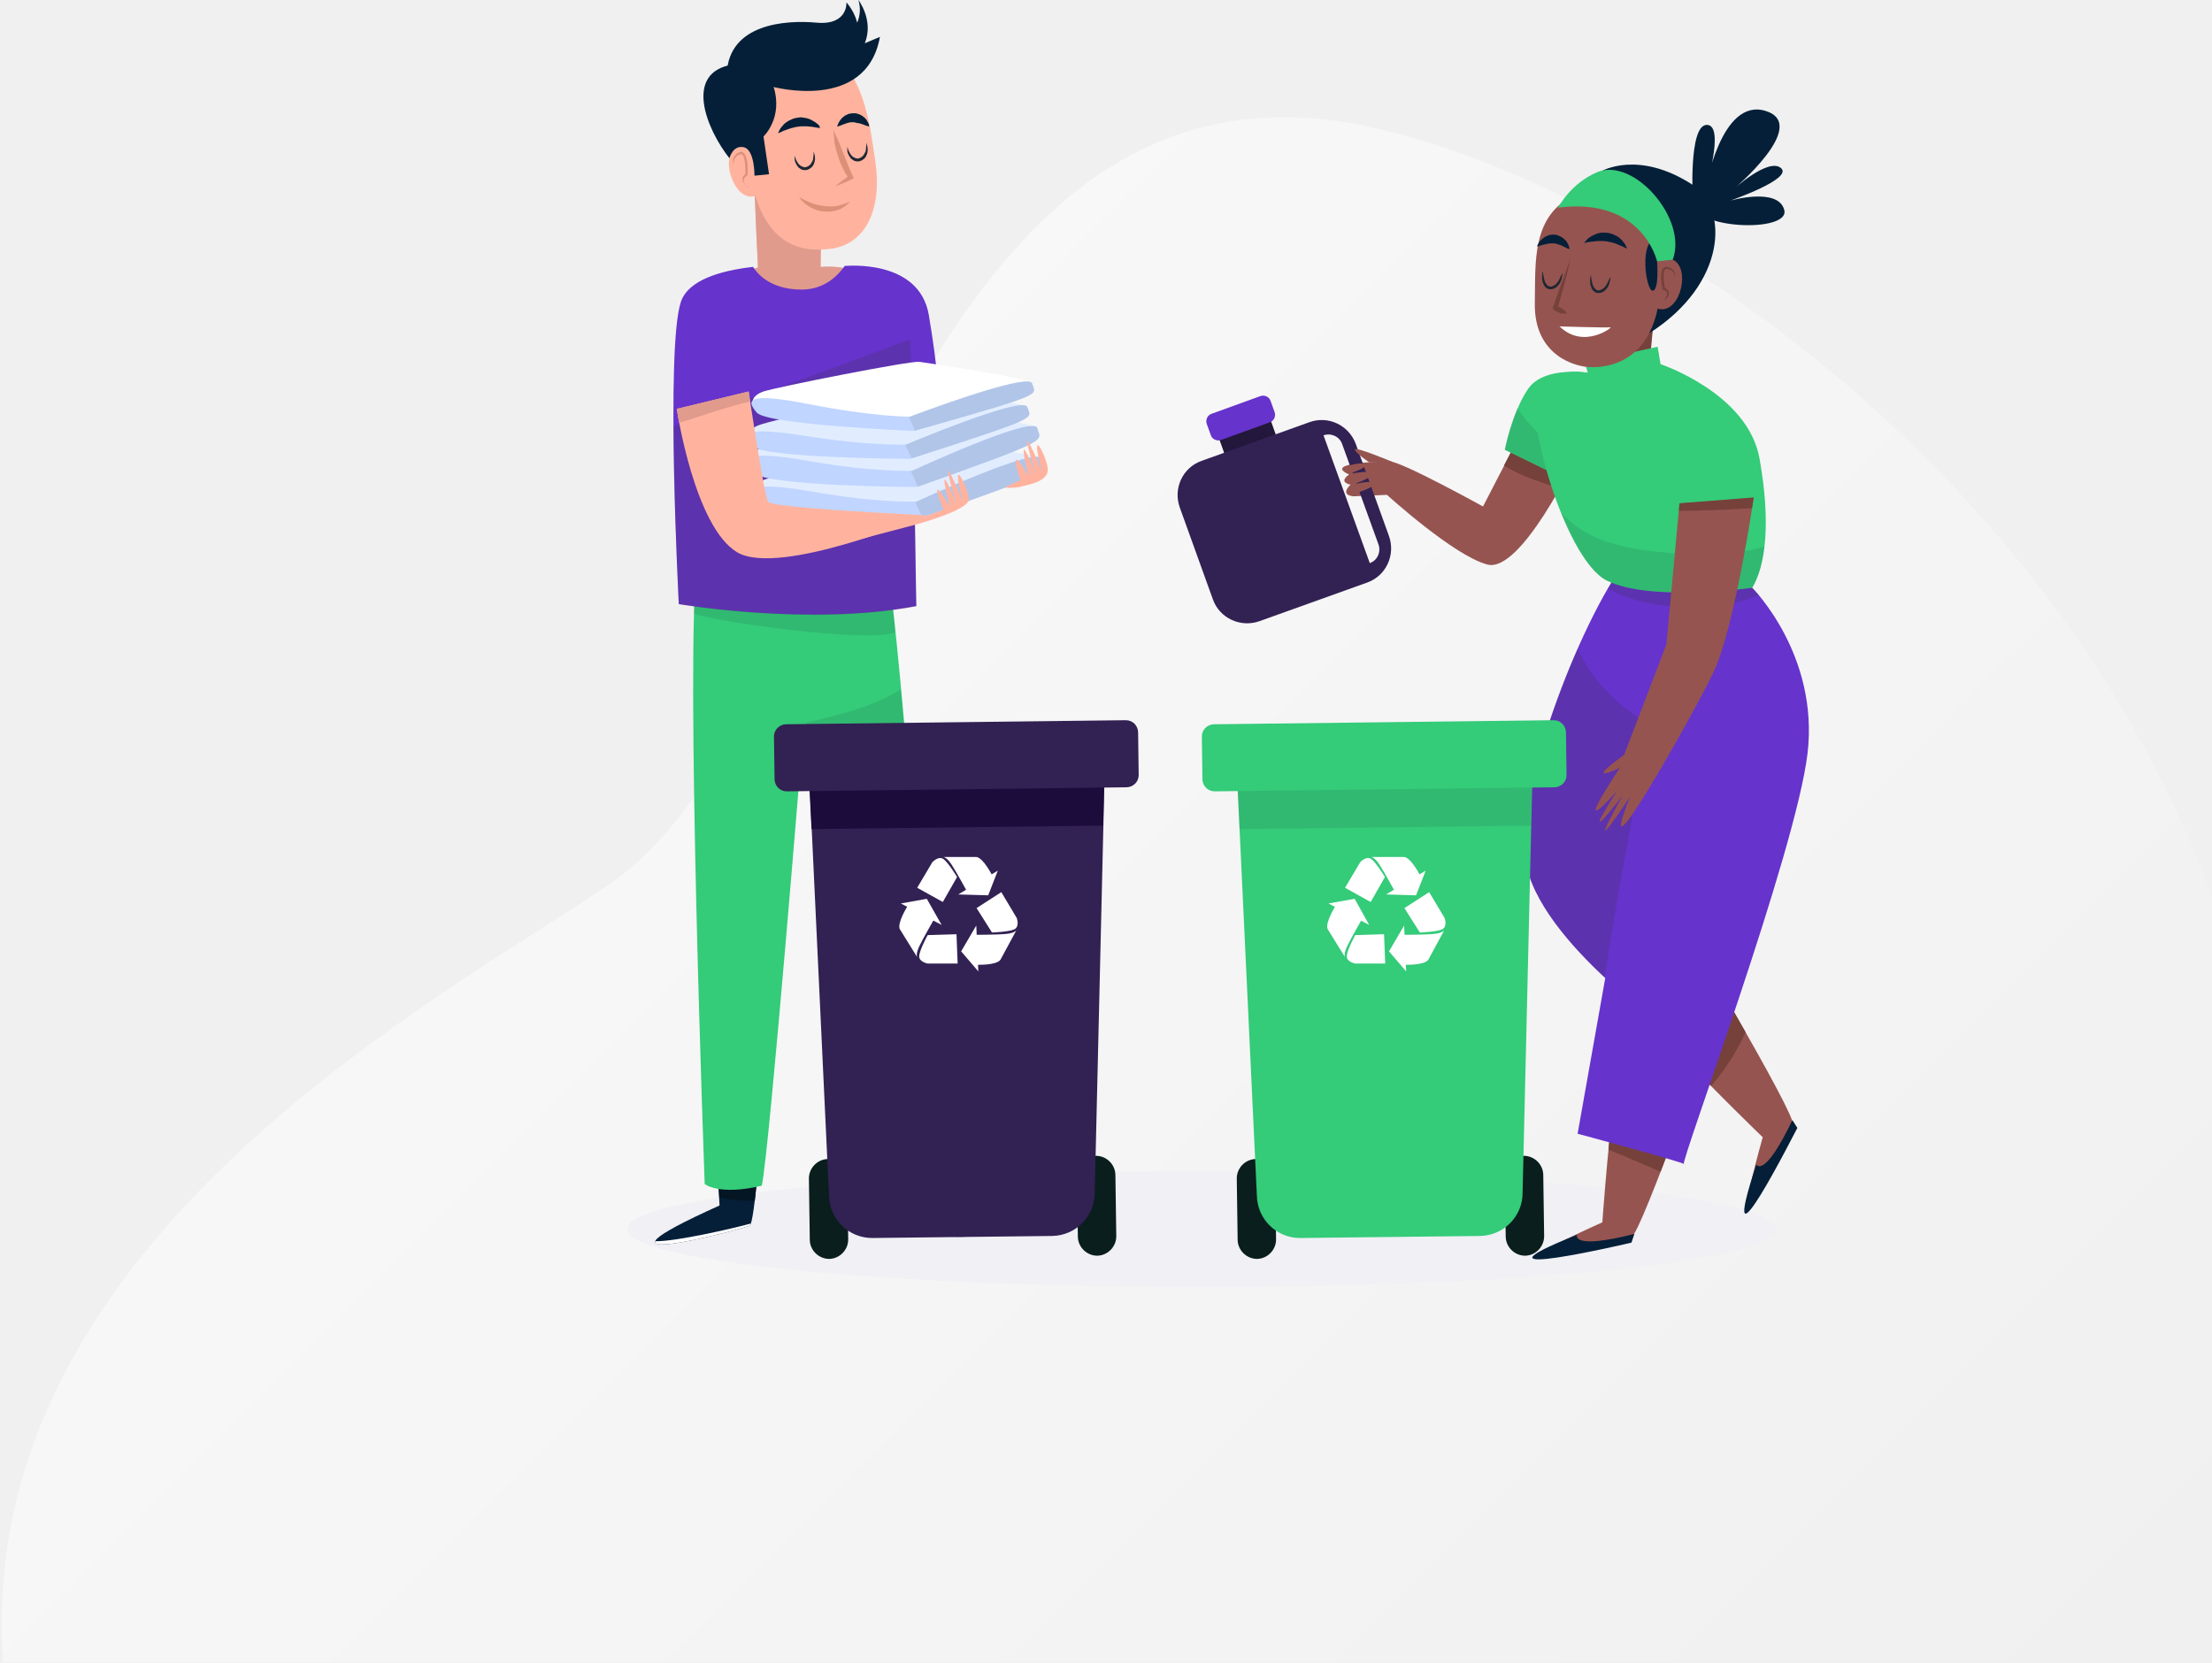
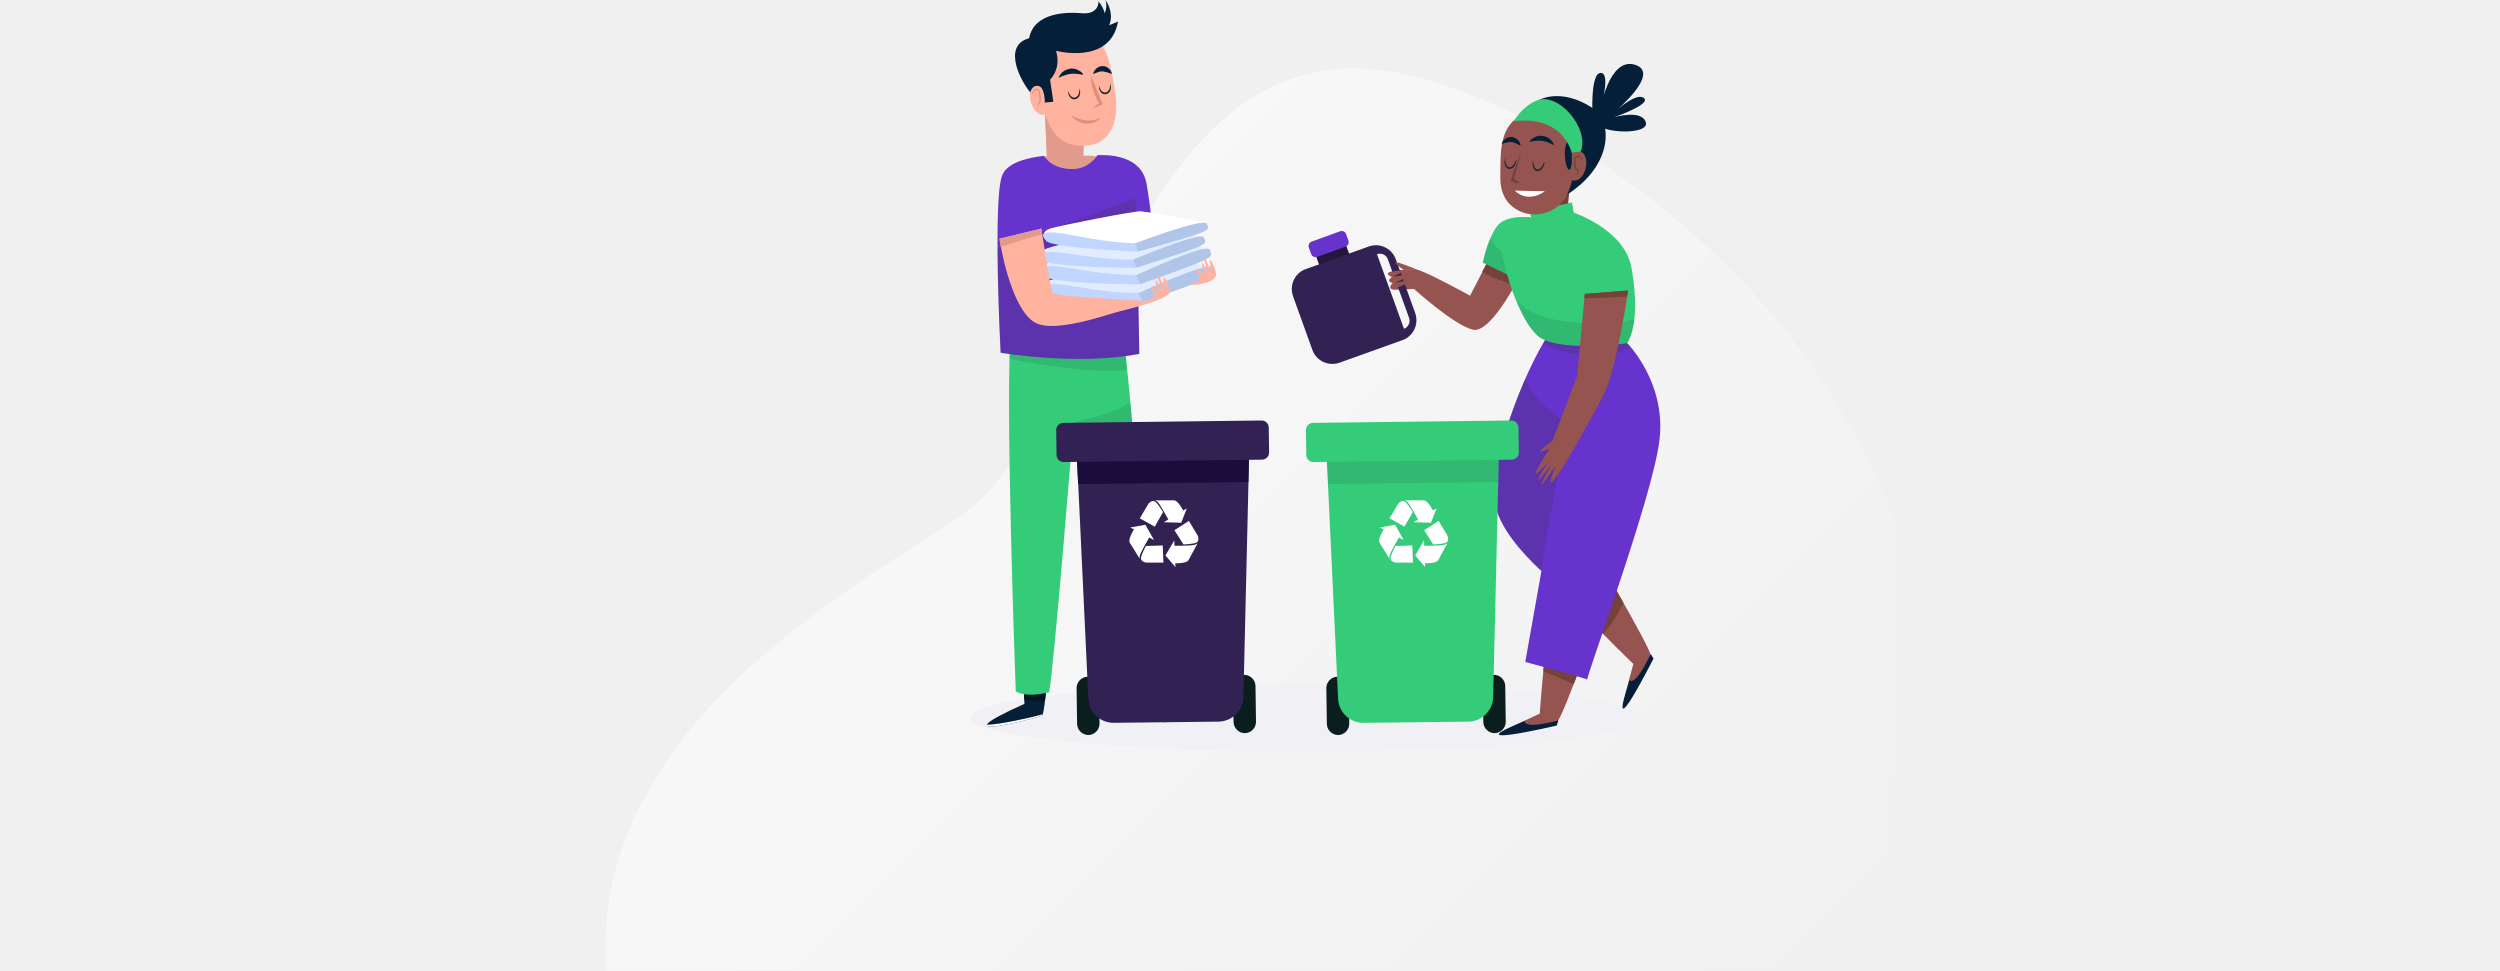
- <svg xmlns="http://www.w3.org/2000/svg" width="878" height="660" viewBox="0 0 878 660" fill="none">
+ <svg xmlns="http://www.w3.org/2000/svg" width="1700" height="660" viewBox="0 0 878 660" fill="none">
  <path opacity="0.5" fill-rule="evenodd" clip-rule="evenodd" d="M868.075 660H1.269C-9.706 512.198 136.012 419.063 215.18 368.462C225.465 361.889 234.626 356.033 242.175 350.869C275.263 328.232 299.799 278.801 325.894 226.228C373.97 129.372 427.337 21.855 549.226 51.591C656.389 77.802 817.447 189.332 878 356.181V633.297C874.996 642.129 871.691 651.031 868.075 660Z" fill="url(#paint0_linear)" />
  <path d="M477 465C351.079 465 249 475.297 249 488C249 500.703 351.079 511 477 511C602.921 511 705 500.703 705 488C705 475.297 602.921 465 477 465Z" fill="#F0F0F5" />
  <path d="M683.38 398.817C683.38 398.817 651.032 491.056 647.566 491.056C644.1 491.056 574.782 512.963 636.013 485.291C636.013 485.291 642.945 384.981 653.343 380.369C663.74 375.758 683.38 398.817 683.38 398.817Z" fill="#965450" />
  <path d="M659.119 465.229C669.632 437.903 683.381 398.817 683.381 398.817C683.381 398.817 663.74 375.758 653.343 380.369C646.642 383.367 641.328 426.489 638.439 456.466C645.371 459.234 652.187 462.231 659.119 465.229Z" fill="#76413B" />
  <path d="M625.962 490.249C625.962 490.249 623.305 496.36 648.721 489.903L647.566 493.362C647.566 493.362 575.938 510.196 625.962 490.249Z" fill="#051F38" />
  <path d="M663.74 359.731C663.74 359.731 713.764 443.784 711.569 446.436C709.374 449.087 681.647 516.191 699.669 451.509C699.669 451.509 627.117 381.753 630.236 370.8C633.471 359.962 663.74 359.731 663.74 359.731Z" fill="#965450" />
  <path d="M697.128 462.347C697.128 462.347 700.132 468.342 711.454 444.706L713.418 447.819C713.302 447.819 680.261 513.539 697.128 462.347Z" fill="#051F38" />
  <path d="M692.854 409.771C679.452 386.134 663.74 359.731 663.74 359.731C663.74 359.731 633.471 359.962 630.236 370.8C628.157 377.833 657.964 409.655 679.106 431.101C679.221 431.216 687.424 422.108 692.854 409.771Z" fill="#76413B" />
  <path d="M695.51 233.364C695.51 233.364 664.894 199.351 646.987 220.681C629.08 242.011 601.353 312.343 605.396 341.168C607.823 358.117 624.112 376.219 637.167 388.325L626.192 450.125C626.192 450.125 671.248 462.231 668.36 462.231C666.627 462.231 712.839 338.286 717.46 299.084C722.082 259.883 695.51 233.364 695.51 233.364Z" fill="#6633CC" />
  <path opacity="0.2" d="M672.059 240.974C680.608 240.858 689.966 239.705 698.168 236.362C696.551 234.402 695.511 233.364 695.511 233.364C695.511 233.364 664.896 199.351 646.989 220.681C644.216 224.025 641.212 228.406 638.208 233.71C648.26 239.244 660.968 241.204 672.059 240.974Z" fill="#352C38" />
  <path opacity="0.2" d="M626.193 257.461C613.485 286.401 602.741 322.374 605.398 341.053C607.708 357.886 623.883 375.873 636.937 387.979C641.559 356.618 649.992 313.035 655.076 287.9C642.483 280.752 632.085 270.49 626.193 257.461Z" fill="#352C38" />
  <path d="M607.131 165.337L588.646 201.08C588.646 201.08 556.298 183.209 551.676 183.209C547.055 183.209 525.105 183.785 535.502 188.397C535.502 188.397 530.881 191.279 536.08 192.432C536.08 192.432 531.459 196.468 537.235 197.044L550.521 196.468C550.521 196.468 577.093 220.681 590.379 224.139C603.665 227.598 625.038 182.632 625.038 182.632L607.131 165.337Z" fill="#965450" />
  <path d="M610.135 190.934C613.023 191.972 616.027 193.01 619.031 194.047C622.728 187.591 625.038 182.517 625.038 182.517L607.131 165.223L596.964 184.823C601.008 187.36 605.514 189.32 610.135 190.934Z" fill="#76413B" />
  <path d="M630.236 148.043C630.236 148.043 612.907 145.161 606.552 154.385C600.198 163.608 597.31 178.597 597.31 178.597L622.149 190.704L630.236 148.043Z" fill="#34CB79" />
  <path opacity="0.1" d="M620.648 180.673C614.294 175.715 607.015 169.489 602.279 161.994C598.813 170.065 597.195 178.482 597.195 178.482L622.034 190.588L623.536 182.748C622.612 182.172 621.572 181.48 620.648 180.673Z" fill="#161826" />
  <path d="M508.699 178.943C509.392 180.788 508.353 182.863 506.504 183.555L492.872 188.513C491.023 189.205 488.944 188.167 488.25 186.322L482.821 171.218C482.127 169.373 483.167 167.298 485.016 166.606L498.648 161.648C500.497 160.957 502.576 161.994 503.269 163.839L508.699 178.943Z" fill="#23173B" />
  <path d="M519.674 167.644L476.928 182.979C469.419 185.63 465.607 193.932 468.264 201.426L481.434 237.976C484.091 245.47 492.409 249.275 499.919 246.623L542.665 231.289C550.174 228.637 553.987 220.335 551.33 212.841L538.159 176.291C535.387 168.797 527.184 164.877 519.674 167.644ZM547.171 216.185C548.21 219.182 546.708 222.526 543.705 223.564L525.335 172.832C528.339 171.795 531.69 173.294 532.729 176.291L547.171 216.185Z" fill="#322153" />
  <path d="M505.926 163.608C506.504 165.223 505.695 167.067 504.078 167.644L484.669 174.677C483.051 175.254 481.203 174.447 480.625 172.832L479.008 168.336C478.43 166.722 479.239 164.877 480.856 164.3L500.265 157.267C501.883 156.691 503.731 157.498 504.309 159.112L505.926 163.608Z" fill="#6633CC" />
  <path d="M533.191 185.515C533.191 185.515 540.47 182.979 541.741 184.477C542.896 185.861 535.618 187.936 535.964 188.052C536.195 188.167 543.82 186.438 544.513 188.052C545.207 189.666 536.426 192.548 536.426 192.548C536.426 192.548 544.744 190.242 545.322 191.972C545.9 193.701 536.657 196.238 536.657 196.238L536.195 192.433L535.618 188.052L533.191 185.515Z" fill="#965450" />
  <path d="M543.474 183.555C543.474 183.555 537.813 179.75 537.813 178.482C537.697 177.098 552.832 183.44 552.832 183.44L543.474 183.555Z" fill="#965450" />
  <path d="M655.075 145.161C653.92 147.236 659.581 98.926 659.581 98.926L633.356 116.567C633.356 116.567 635.666 147.467 632.778 147.582C631.623 147.582 627.117 149.312 622.149 151.156C623.305 156.921 625.615 158.189 627.579 163.724C642.252 163.609 658.195 163.263 667.206 149.888C662.007 148.159 656.577 142.278 655.075 145.161Z" fill="#76413B" />
  <path d="M630.236 148.043L629.081 144.008L657.964 137.666L659.119 144.584C659.119 144.584 693.778 156.114 698.399 182.056C703.02 207.998 700.71 224.717 695.511 233.364C695.511 233.364 655.075 239.129 637.746 230.482C620.416 221.834 602.509 157.267 611.752 151.502C620.994 145.737 630.236 148.043 630.236 148.043Z" fill="#34CB79" />
  <path opacity="0.1" d="M668.015 219.874C654.151 219.067 637.168 217.453 625.615 208.921C623.42 207.307 621.456 205.577 619.608 203.617C624.807 216.415 631.276 227.253 637.746 230.482C655.076 239.129 695.511 233.364 695.511 233.364C697.822 229.559 699.555 224.14 700.363 216.992C689.966 220.105 679.106 220.566 668.015 219.874Z" fill="#161826" />
  <path d="M666.628 199.927L696.088 197.621C696.088 197.621 688.579 249.505 679.914 267.377C671.25 285.248 631.392 355.58 646.988 316.378C646.988 316.378 626.771 346.933 644.1 315.802C644.1 315.802 625.038 340.591 641.789 314.073C641.789 314.073 622.149 336.556 642.945 304.849C642.945 304.849 627.348 312.343 644.678 299.66L661.43 255.847L666.628 199.927Z" fill="#965450" />
  <path d="M695.395 201.772C695.858 199.12 696.089 197.506 696.089 197.506L666.628 199.812L666.397 202.81C675.986 202.81 685.691 202.349 695.395 201.772Z" fill="#76413B" />
  <path d="M635.782 67.911C635.782 67.911 650.455 59.379 671.943 73.445C686.153 82.784 685.46 112.647 654.729 132.247C618.222 155.538 635.782 67.911 635.782 67.911Z" fill="#051F38" />
  <path d="M656.116 83.822C656.116 83.822 639.595 71.024 625.5 77.25C607.709 85.321 609.557 104.114 609.21 120.141C608.748 141.471 625.616 145.507 630.699 145.737C638.208 146.198 668.824 144.354 656.116 83.822Z" fill="#965450" />
  <path d="M657.733 103.769C657.733 103.769 658.426 100.54 663.972 103.077C671.019 106.42 667.207 123.254 659.35 122.793C651.379 122.447 657.733 103.769 657.733 103.769Z" fill="#965450" />
  <path d="M657.732 103.769C657.732 103.769 658.657 115.298 655.999 115.414C653.227 115.529 650.338 94.545 657.963 94.545C665.588 94.775 657.732 103.769 657.732 103.769Z" fill="#051F38" />
  <path d="M657.733 103.769C657.733 103.769 652.072 78.172 618.453 82.438C618.453 82.438 623.305 72.869 633.934 68.372C648.375 62.261 669.979 86.82 663.971 103.077C663.971 103.077 661.199 103.423 657.733 103.769Z" fill="#34CB79" />
  <path d="M671.943 80.132C671.943 80.132 670.094 49.578 677.488 49.578C684.882 49.578 676.91 75.29 676.91 75.29C676.91 75.29 683.034 38.51 700.825 44.044C718.617 49.578 687.886 75.29 687.886 75.29C687.886 75.29 701.98 62.377 706.948 66.758C711.8 71.024 686.73 79.671 686.73 79.671C686.73 79.671 705.793 74.137 708.219 83.361C710.645 92.469 671.365 91.201 671.943 80.132Z" fill="#051F38" />
  <path d="M610.134 97.889C610.134 97.889 610.134 97.658 610.365 97.197C610.596 96.736 610.827 96.159 611.405 95.583C611.983 95.006 612.676 94.315 613.6 93.853C613.831 93.738 614.062 93.623 614.409 93.507C614.64 93.392 614.987 93.277 615.218 93.277C615.564 93.277 615.795 93.162 616.142 93.162H617.066C617.644 93.162 618.221 93.392 618.799 93.623C619.377 93.853 619.839 94.084 620.301 94.43C620.763 94.776 621.11 95.122 621.456 95.468C621.803 95.814 622.034 96.159 622.149 96.505C622.265 96.621 622.38 96.851 622.38 96.966C622.496 97.082 622.496 97.312 622.611 97.428C622.727 97.774 622.843 98.004 622.843 98.235C622.958 98.696 622.958 98.927 622.958 98.927C622.958 98.927 622.727 98.811 622.265 98.696C622.034 98.581 621.803 98.465 621.572 98.35C621.341 98.235 620.994 98.12 620.647 97.889C620.301 97.774 620.07 97.543 619.723 97.428C619.377 97.312 619.03 97.197 618.683 97.082C618.337 96.966 617.99 96.851 617.644 96.736C617.297 96.736 616.951 96.621 616.604 96.621H616.142C616.026 96.621 615.795 96.621 615.564 96.621C615.218 96.621 614.871 96.736 614.524 96.736C614.178 96.851 613.831 96.851 613.485 96.966C613.138 97.082 612.791 97.082 612.445 97.197C611.752 97.428 611.174 97.543 610.827 97.658C610.481 97.889 610.134 97.889 610.134 97.889Z" fill="#051F38" />
  <path d="M619.03 129.595C619.03 129.595 637.977 130.172 639.247 129.941C640.403 129.711 628.619 138.935 619.03 129.595Z" fill="white" />
  <path d="M620.301 108.496C620.301 108.496 620.301 108.726 620.185 109.188C620.07 109.649 619.954 110.225 619.723 111.032C619.608 111.378 619.492 111.839 619.261 112.185C619.145 112.416 619.03 112.647 618.914 112.762C618.799 112.992 618.568 113.223 618.452 113.338C618.106 113.684 617.759 114.145 617.181 114.376C617.066 114.491 616.95 114.491 616.719 114.607L616.373 114.722C616.142 114.837 615.795 114.837 615.449 114.837C614.871 114.837 614.178 114.722 613.716 114.261C613.253 113.915 612.907 113.454 612.676 112.877C612.445 112.416 612.329 111.955 612.214 111.494C612.098 111.032 612.098 110.571 612.098 110.225C612.098 109.418 612.098 108.842 612.214 108.381C612.329 107.919 612.445 107.689 612.445 107.689C612.445 107.689 612.445 108.726 612.791 110.225C612.907 110.917 613.138 111.839 613.6 112.531C613.831 112.877 614.062 113.223 614.409 113.454C614.755 113.684 615.102 113.8 615.449 113.8C615.68 113.8 615.795 113.8 616.026 113.684L616.373 113.569C616.373 113.569 616.488 113.454 616.604 113.454C616.95 113.338 617.297 112.992 617.644 112.762C617.99 112.416 618.221 112.07 618.452 111.724C618.683 111.378 618.914 111.032 619.03 110.686C619.377 109.995 619.608 109.418 619.839 109.072C620.185 108.726 620.301 108.496 620.301 108.496Z" fill="#1F2733" />
  <path d="M639.363 109.995C639.363 109.995 639.363 110.225 639.248 110.686C639.132 111.148 639.017 111.724 638.786 112.531C638.67 112.877 638.555 113.338 638.323 113.684C638.208 113.915 638.092 114.145 637.977 114.261C637.861 114.491 637.63 114.722 637.515 114.837C637.168 115.183 636.822 115.644 636.244 115.875C636.128 115.99 636.013 115.99 635.782 116.106L635.435 116.221C635.204 116.336 634.858 116.336 634.511 116.336C633.933 116.336 633.24 116.221 632.778 115.76C632.316 115.414 631.969 114.953 631.738 114.376C631.507 113.915 631.392 113.454 631.276 112.992C631.161 112.531 631.161 112.07 631.161 111.724C631.161 110.917 631.161 110.341 631.276 109.879C631.392 109.418 631.507 109.188 631.507 109.188C631.507 109.188 631.507 110.225 631.854 111.724C631.969 112.416 632.2 113.338 632.663 114.03C632.894 114.376 633.125 114.722 633.471 114.953C633.818 115.183 634.164 115.298 634.511 115.298C634.742 115.298 634.858 115.298 635.089 115.183L635.435 115.068C635.435 115.068 635.551 114.953 635.666 114.953C636.013 114.837 636.359 114.491 636.706 114.261C637.053 113.915 637.284 113.569 637.515 113.223C637.746 112.877 637.977 112.531 638.092 112.185C638.439 111.494 638.67 110.917 638.901 110.571C639.248 110.225 639.363 109.995 639.363 109.995Z" fill="#1F2733" />
  <path d="M660.39 119.565C660.736 119.103 660.967 118.757 661.198 118.296C661.429 117.835 661.545 117.374 661.66 116.913C661.66 116.682 661.66 116.451 661.66 116.221C661.66 116.106 661.545 115.99 661.545 115.99C661.545 115.875 661.429 115.76 661.314 115.76C661.198 115.644 661.198 115.644 661.083 115.529L660.852 115.298C660.736 115.183 660.621 115.183 660.505 115.183L660.159 115.068L659.927 114.953V114.722C659.581 113.454 659.465 112.301 659.35 111.032C659.234 110.456 659.234 109.764 659.35 109.188C659.35 108.496 659.465 107.919 659.696 107.228C659.812 106.882 660.043 106.536 660.39 106.305C660.736 106.075 661.198 105.844 661.545 105.959C662.007 105.959 662.238 106.075 662.585 106.19C662.931 106.305 663.278 106.421 663.509 106.651C663.74 106.882 664.087 107.112 664.202 107.343C664.433 107.574 664.549 107.919 664.664 108.15C664.895 108.726 665.011 109.418 664.895 109.995C664.78 109.418 664.664 108.842 664.318 108.265C664.202 108.035 663.971 107.804 663.74 107.573C663.509 107.343 663.278 107.228 663.047 107.112C662.816 106.997 662.585 106.882 662.238 106.882C662.007 106.882 661.66 106.766 661.429 106.766C660.967 106.766 660.736 107.112 660.621 107.573C660.274 108.611 660.39 109.764 660.39 110.917C660.505 112.07 660.621 113.338 660.852 114.491L660.621 114.146L660.967 114.376C661.083 114.491 661.198 114.491 661.314 114.607L661.66 114.837C661.776 114.953 661.891 115.068 662.007 115.183C662.123 115.299 662.238 115.414 662.238 115.644C662.354 115.76 662.354 115.99 662.354 116.106C662.469 116.451 662.354 116.682 662.354 117.028C662.238 117.604 661.891 118.066 661.545 118.527C661.198 118.873 660.736 119.334 660.39 119.565Z" fill="#76413B" />
  <path d="M622.034 124.407C621.456 124.522 620.994 124.522 620.532 124.522C620.07 124.522 619.608 124.407 619.261 124.292C618.799 124.176 618.452 123.946 618.106 123.831C617.875 123.715 617.759 123.6 617.528 123.485C617.297 123.369 617.182 123.254 616.951 123.139L616.257 122.562L616.373 122.101C617.528 118.757 618.683 115.529 619.839 112.301C620.994 109.072 622.265 105.729 623.536 102.5C622.727 105.844 621.803 109.303 620.994 112.647C620.07 115.99 619.146 119.334 618.221 122.678L617.759 121.64C617.99 121.64 618.221 121.755 618.452 121.755C618.683 121.755 618.915 121.87 619.03 121.986C619.377 122.101 619.839 122.332 620.185 122.562C620.532 122.793 620.879 123.139 621.225 123.485C621.456 123.6 621.803 123.946 622.034 124.407Z" fill="#76413B" />
  <path d="M628.85 96.505C628.85 96.505 628.966 96.159 629.312 95.813C629.543 95.582 629.659 95.352 630.005 95.006C630.352 94.775 630.583 94.429 631.045 94.199C631.392 93.968 631.854 93.622 632.431 93.392C632.894 93.161 633.471 92.93 634.049 92.7C634.627 92.585 635.32 92.354 636.013 92.354C636.36 92.354 636.706 92.354 637.053 92.354L638.092 92.469C638.786 92.469 639.479 92.815 640.056 92.93C640.634 93.161 641.212 93.507 641.789 93.738C642.367 94.084 642.829 94.429 643.176 94.775C643.638 95.121 643.984 95.582 644.216 95.928C644.562 96.274 644.793 96.62 645.024 96.966C645.255 97.312 645.371 97.658 645.486 97.888C645.717 98.35 645.833 98.695 645.833 98.695C645.833 98.695 645.486 98.58 645.024 98.35C644.793 98.234 644.447 98.119 644.1 97.888C643.753 97.658 643.407 97.543 642.945 97.427C642.598 97.312 642.136 97.081 641.674 96.851C641.212 96.735 640.75 96.505 640.288 96.389C639.825 96.274 639.363 96.159 638.901 96.044C638.439 96.044 637.977 95.813 637.399 95.813L636.706 95.698H636.013C635.551 95.698 634.973 95.698 634.511 95.698C634.049 95.698 633.587 95.698 633.125 95.813C632.663 95.813 632.2 95.928 631.738 95.928C630.93 96.044 630.121 96.159 629.659 96.274C629.197 96.505 628.85 96.505 628.85 96.505Z" fill="#051F38" />
  <path d="M612.907 490.825C612.907 494.976 609.557 498.435 605.398 498.55C601.239 498.55 597.773 495.207 597.657 491.056L597.311 466.613C597.311 462.462 600.661 459.003 604.82 458.888C608.979 458.888 612.445 462.231 612.56 466.382L612.907 490.825Z" fill="#091E1D" />
  <path d="M506.504 492.095C506.504 496.245 503.154 499.704 498.995 499.82C494.836 499.82 491.37 496.476 491.254 492.325L490.908 467.882C490.908 463.731 494.258 460.272 498.417 460.157C502.576 460.157 506.042 463.501 506.158 467.651L506.504 492.095Z" fill="#091E1D" />
  <path d="M604.358 473.415C604.473 482.87 596.848 490.595 587.375 490.71L516.209 491.517C506.735 491.633 498.995 484.023 498.879 474.568L491.254 312.92C491.139 303.466 498.764 295.741 508.237 295.625L590.841 294.588C600.314 294.472 608.055 302.082 608.17 311.536L604.358 473.415Z" fill="#34CB79" />
  <path opacity="0.1" d="M607.708 327.793L608.055 311.767C607.939 302.313 600.199 294.703 590.725 294.818L508.121 295.856C498.648 295.971 491.023 303.696 491.139 313.151L491.947 329.177L607.708 327.793Z" fill="#161826" />
  <path d="M621.803 307.732C621.803 310.383 619.723 312.459 617.066 312.574L482.127 314.188C479.47 314.188 477.391 312.113 477.275 309.461L477.044 292.397C477.044 289.745 479.123 287.67 481.781 287.554L616.719 285.94C619.377 285.94 621.456 288.016 621.572 290.667L621.803 307.732Z" fill="#34CB79" />
  <path d="M550.174 355.119L565.886 345.665L562.074 355.465L550.174 355.119Z" fill="white" />
  <path d="M544.283 340.246C544.283 340.246 545.554 340.246 547.518 343.243C549.482 346.241 553.872 354.312 553.872 354.312L561.843 350.738L563.692 347.625C563.692 347.625 560.226 340.707 557.453 340.246H544.283Z" fill="white" />
  <path d="M539.892 342.321C539.892 342.321 542.318 339.669 544.282 341.053C546.246 342.437 549.712 348.202 549.712 348.202L544.051 358.117L533.885 352.468L539.892 342.321Z" fill="white" />
  <path d="M557.338 367.456L558.146 385.673L551.33 377.718L557.338 367.456Z" fill="white" />
  <path d="M573.281 369.301C573.281 369.301 572.703 370.454 569.121 370.8C565.54 371.146 556.298 371.146 556.298 371.146L555.604 379.908L557.453 383.021C557.453 383.021 565.193 383.367 566.926 381.061L573.281 369.301Z" fill="white" />
  <path d="M573.396 364.458C573.396 364.458 574.667 367.802 572.472 368.955C570.392 369.993 563.576 370.223 563.576 370.223L557.453 360.538L567.273 354.197L573.396 364.458Z" fill="white" />
  <path d="M543.472 367.226L527.298 358.693L537.696 356.849L543.472 367.226Z" fill="white" />
  <path d="M533.885 380.024C533.885 380.024 533.192 378.986 534.694 375.758C536.195 372.529 540.817 364.574 540.817 364.574L533.654 359.616L530.072 359.731C530.072 359.731 525.913 366.303 526.953 368.84L533.885 380.024Z" fill="white" />
  <path d="M537.928 382.56C537.928 382.56 534.347 381.868 534.578 379.562C534.694 377.141 537.928 371.261 537.928 371.261L549.366 370.915L549.828 382.56H537.928Z" fill="white" />
  <path d="M302.247 445.167C302.247 445.167 299.706 485.868 297.511 486.675C289.077 489.557 225.42 505.699 285.611 478.604L283.994 448.972L302.247 445.167Z" fill="#051F38" />
  <path d="M299.59 476.759C301.092 464.422 302.247 445.167 302.247 445.167L283.994 448.972L285.496 475.376C290.001 476.644 295.2 476.759 299.59 476.759Z" fill="#041523" />
  <path d="M260.079 492.786C258.231 497.282 291.503 488.75 297.511 486.675C297.626 486.56 297.857 486.329 298.088 485.752C290.579 487.828 267.82 493.016 260.079 492.786Z" fill="white" />
  <path d="M341.181 442.977C341.181 442.977 344.532 483.677 346.842 484.369C355.391 487.136 419.279 502.01 358.511 476.067L359.55 446.436L341.181 442.977Z" fill="#051F38" />
  <path d="M344.532 474.453C342.799 462.232 341.181 442.977 341.181 442.977L359.55 446.436L358.626 472.839C354.12 474.223 348.922 474.338 344.532 474.453Z" fill="#041523" />
  <path d="M384.389 489.788C386.353 494.284 352.85 486.329 346.842 484.369C346.611 484.369 346.496 484.023 346.265 483.446C353.774 485.522 376.649 490.249 384.389 489.788Z" fill="white" />
  <path d="M352.387 223.218C352.387 223.218 369.023 357.31 365.673 465.806C365.673 465.806 345.802 471.34 340.603 467.305C336.097 441.593 336.675 391.554 329.974 354.427C323.62 319.377 321.079 290.667 321.079 290.667L318.999 288.361C318.999 288.361 305.366 457.85 302.363 470.764C285.149 474.799 279.719 470.072 279.719 470.072C279.719 470.072 271.863 258.038 276.715 223.794C282.954 179.059 352.387 223.218 352.387 223.218Z" fill="#34CB79" />
  <path opacity="0.1" d="M355.39 251.004C353.657 233.709 352.27 223.333 352.27 223.333C352.27 223.333 282.953 179.173 276.598 223.909C276.021 228.06 275.674 234.862 275.328 243.51C280.526 246.392 345.454 255.616 355.39 251.004Z" fill="#161826" />
  <path opacity="0.1" d="M319.808 286.978C320.616 296.086 324.775 325.488 329.974 354.427C336.675 391.669 336.097 441.593 340.603 467.305C345.802 471.34 365.673 465.806 365.673 465.806C367.637 399.048 362.207 322.605 357.586 273.719C346.611 280.636 332.631 283.98 319.808 286.978Z" fill="#161826" />
  <path d="M325.7 105.959C325.815 91.893 326.855 73.33 326.855 73.33L299.128 65.72C299.128 65.72 300.052 90.855 300.861 106.19C288.268 110.456 273.942 118.527 273.942 118.527L326.277 131.786L344.878 113.8C344.878 113.8 335.52 109.072 325.7 105.959Z" fill="#FFB39F" />
  <path d="M325.7 105.959C325.815 91.893 326.855 73.33 326.855 73.33L299.128 65.72C299.128 65.72 300.052 90.855 300.861 106.19C288.268 110.456 273.942 118.527 273.942 118.527L326.277 131.786L351.001 110.571C351.001 110.571 335.635 104.806 325.7 105.959Z" fill="#E09B8D" />
  <path d="M296.702 39.086C296.702 39.086 303.98 15.565 323.158 19.255C342.336 22.944 345.109 47.964 347.535 64.798C349.961 81.747 344.531 96.966 329.512 98.811C316.457 100.425 293.698 97.888 296.702 39.086Z" fill="#FFB39F" />
  <path d="M297.626 58.802C297.626 58.802 296.471 55.689 291.734 59.148C285.726 63.529 291.849 79.671 299.128 77.942C306.406 76.212 297.626 58.802 297.626 58.802Z" fill="#FFB39F" />
  <path d="M290.925 25.596C291.387 25.481 300.399 24.789 294.391 25.366C299.936 31.361 299.359 32.86 306.984 34.244C311.027 46.696 303.056 54.19 303.056 54.19L305.251 69.179L299.474 69.756C299.474 69.756 299.59 59.379 295.2 58.456C290.81 57.534 289.539 62.838 289.539 62.838C280.412 51.308 271.169 28.709 290.925 25.596Z" fill="#051F38" />
  <path d="M343.26 17.18C346.957 8.071 340.719 0 340.719 0C341.758 3.344 341.296 6.457 340.256 8.993C339.563 6.457 338.292 3.69 335.982 0.922C335.982 0.922 336.675 10.146 324.082 8.993C311.489 7.84 289.423 9.57 288.499 29.055C287.459 48.541 306.291 34.359 306.291 34.359C306.291 34.359 343.838 44.851 349.268 14.643L343.26 17.18Z" fill="#051F38" />
  <path d="M325.469 50.848C325.469 50.848 325.122 50.848 324.66 50.732C324.082 50.617 323.389 50.502 322.581 50.386C322.118 50.271 321.772 50.271 321.31 50.271C320.848 50.156 320.386 50.156 319.923 50.156C319.461 50.156 318.999 50.156 318.421 50.156C318.19 50.156 317.959 50.156 317.728 50.156L317.035 50.271C316.573 50.271 316.111 50.386 315.533 50.502C315.071 50.617 314.609 50.732 314.147 50.848C313.685 50.963 313.223 51.194 312.761 51.309C312.298 51.424 311.952 51.655 311.49 51.77C311.143 51.885 310.681 52.001 310.45 52.231C310.103 52.346 309.872 52.462 309.641 52.577C309.179 52.808 308.833 52.923 308.833 52.923C308.833 52.923 308.948 52.577 309.179 52.116C309.295 51.885 309.41 51.539 309.641 51.194C309.872 50.848 310.103 50.502 310.45 50.156C310.797 49.81 311.028 49.349 311.49 49.003C311.952 48.657 312.414 48.311 312.992 47.965C313.569 47.734 314.147 47.389 314.725 47.158C315.418 46.927 315.995 46.812 316.689 46.697L317.728 46.581C318.075 46.581 318.422 46.581 318.768 46.697C319.115 46.697 319.461 46.812 319.692 46.812C320.039 46.927 320.27 46.927 320.617 47.043C321.194 47.273 321.772 47.389 322.234 47.734C322.696 47.965 323.158 48.311 323.62 48.542C323.967 48.772 324.314 49.118 324.66 49.349C324.891 49.579 325.122 49.925 325.353 50.041C325.238 50.502 325.469 50.848 325.469 50.848Z" fill="#051F38" />
  <path d="M344.993 50.27C344.993 50.27 344.762 50.155 344.3 50.039C343.838 49.924 343.26 49.694 342.682 49.463C342.336 49.348 341.989 49.233 341.643 49.117C341.296 49.002 340.949 48.886 340.603 48.886C340.256 48.886 339.91 48.771 339.563 48.656C339.448 48.656 339.216 48.656 339.101 48.541H338.639C338.292 48.425 337.946 48.656 337.599 48.541C337.252 48.656 336.906 48.656 336.559 48.771C336.213 48.887 335.866 49.002 335.52 49.117C335.173 49.233 334.826 49.348 334.595 49.463C334.249 49.578 333.902 49.694 333.671 49.809C333.44 49.924 333.209 50.039 332.978 50.039C332.516 50.155 332.285 50.27 332.285 50.27C332.285 50.27 332.285 50.039 332.516 49.578C332.631 49.348 332.631 49.117 332.862 48.771C332.978 48.425 333.209 48.195 333.44 47.849C333.671 47.503 333.902 47.157 334.249 46.811C334.595 46.465 335.057 46.235 335.404 45.889C335.866 45.658 336.444 45.428 336.906 45.197C337.484 45.082 338.061 44.966 338.639 44.966C338.985 44.966 339.216 44.966 339.563 44.966C339.91 44.966 340.141 45.082 340.372 45.197C340.603 45.197 340.949 45.312 341.18 45.428C341.412 45.543 341.643 45.658 341.874 45.773C342.798 46.35 343.491 46.926 343.953 47.618C344.415 48.31 344.646 48.887 344.877 49.348C344.993 50.039 344.993 50.27 344.993 50.27Z" fill="#051F38" />
  <path d="M330.783 51.538C331.476 53.037 332.17 54.651 332.863 56.15C333.209 56.957 333.44 57.649 333.787 58.456L334.711 60.762L335.635 63.068C335.982 63.875 336.213 64.567 336.56 65.374L337.022 66.527C337.137 66.873 337.368 67.334 337.484 67.68C337.831 68.372 338.177 69.064 338.524 69.871L338.87 70.793L338.177 71.139C337.137 71.6 336.098 72.177 334.942 72.638C333.903 73.099 332.747 73.56 331.592 73.906C332.516 73.099 333.44 72.407 334.365 71.716C335.289 71.024 336.329 70.332 337.253 69.64L336.906 70.909C336.444 70.217 335.982 69.41 335.52 68.718C335.058 68.026 334.711 67.219 334.365 66.412L333.787 65.259L333.325 64.106C333.094 63.299 332.747 62.492 332.516 61.685L331.823 59.263C331.592 58.456 331.476 57.649 331.245 56.842C331.13 54.997 330.899 53.268 330.783 51.538Z" fill="#DD9078" />
  <path d="M297.279 74.598C296.817 74.368 296.355 74.022 296.009 73.56C295.662 73.215 295.2 72.753 294.969 72.177C294.853 71.946 294.738 71.6 294.738 71.254C294.738 71.139 294.738 70.909 294.738 70.793C294.738 70.678 294.853 70.447 294.853 70.332C294.969 69.986 295.2 69.756 295.431 69.525C295.546 69.41 295.662 69.294 295.777 69.179L296.124 68.948L295.893 69.294C295.893 68.026 295.893 66.758 295.777 65.605C295.662 64.337 295.546 63.068 295.084 62.031C294.969 61.8 294.853 61.569 294.622 61.454C294.507 61.339 294.276 61.224 294.045 61.224C293.929 61.224 293.813 61.224 293.698 61.339C293.582 61.339 293.351 61.454 293.236 61.454C293.005 61.569 292.774 61.685 292.543 61.915C292.312 62.146 292.08 62.261 291.965 62.492C291.849 62.722 291.618 62.953 291.503 63.299C291.272 63.875 291.156 64.452 291.156 65.144C290.925 64.567 290.925 63.875 291.041 63.184C291.041 62.838 291.156 62.492 291.387 62.261C291.503 61.915 291.734 61.685 291.965 61.454L292.312 61.108L292.774 60.762C292.889 60.647 293.12 60.647 293.236 60.532C293.351 60.416 293.582 60.416 293.813 60.301C294.276 60.186 294.738 60.301 295.084 60.647C295.431 60.878 295.662 61.224 295.777 61.569C296.124 62.261 296.24 62.838 296.471 63.529C296.586 64.221 296.702 64.798 296.702 65.49C296.817 66.758 296.817 68.026 296.702 69.41V69.64L296.471 69.756C296.24 69.871 296.009 69.986 295.893 70.217C295.777 70.332 295.546 70.563 295.431 70.678C295.315 70.793 295.315 70.909 295.315 71.024C295.315 71.139 295.2 71.254 295.2 71.37C295.2 71.6 295.2 71.831 295.2 72.061C295.315 72.523 295.546 72.984 295.893 73.445C296.586 73.906 296.933 74.252 297.279 74.598Z" fill="#DD9078" />
  <path d="M315.417 61.8C315.417 61.8 315.533 62.031 315.649 62.492C315.764 62.722 315.764 62.953 315.88 63.184C315.995 63.414 316.111 63.76 316.342 64.106C316.457 64.452 316.804 64.682 316.919 65.028C317.035 65.144 317.15 65.259 317.381 65.49C317.497 65.605 317.613 65.72 317.844 65.835C318.19 66.066 318.537 66.181 318.883 66.297C319.114 66.297 319.23 66.412 319.461 66.412C319.692 66.412 319.808 66.412 320.039 66.297L320.616 66.066L321.194 65.72C321.541 65.49 321.772 65.144 322.003 64.798C322.234 64.452 322.349 64.106 322.58 63.76C322.696 63.414 322.811 63.068 322.811 62.607C322.811 62.261 322.811 61.915 322.927 61.685C322.927 61.339 322.927 61.108 322.927 60.878C322.927 60.416 322.927 60.186 322.927 60.186C322.927 60.186 323.042 60.416 323.158 60.878C323.274 61.108 323.274 61.339 323.389 61.685C323.389 62.031 323.505 62.376 323.505 62.722C323.505 63.068 323.505 63.529 323.389 63.991C323.274 64.452 323.158 64.913 322.927 65.374C322.696 65.835 322.349 66.297 321.887 66.642L321.194 67.104C320.963 67.219 320.616 67.334 320.385 67.45C320.154 67.45 319.808 67.565 319.461 67.565C319.23 67.565 318.883 67.45 318.652 67.45C318.075 67.334 317.613 66.988 317.15 66.642C316.688 66.297 316.457 65.835 316.226 65.49C315.995 65.028 315.764 64.682 315.649 64.337C315.533 63.991 315.417 63.645 315.417 63.299C315.417 62.953 315.417 62.722 315.417 62.492C315.417 62.031 315.417 61.8 315.417 61.8Z" fill="#1F2733" />
  <path d="M336.329 58.341C336.329 58.341 336.444 58.572 336.56 59.033C336.675 59.263 336.675 59.494 336.791 59.725C336.906 59.955 337.022 60.301 337.253 60.647C337.368 60.993 337.715 61.224 337.831 61.569C337.946 61.685 338.062 61.8 338.293 62.031C338.408 62.146 338.524 62.261 338.755 62.377C339.101 62.607 339.448 62.722 339.795 62.838C340.026 62.838 340.141 62.953 340.372 62.953C340.603 62.953 340.719 62.953 340.95 62.838L341.527 62.607L342.105 62.261C342.452 62.031 342.683 61.685 342.914 61.339C343.145 60.993 343.26 60.647 343.491 60.301C343.607 59.955 343.723 59.609 343.723 59.148C343.723 58.802 343.723 58.456 343.838 58.226C343.838 57.88 343.838 57.649 343.838 57.419C343.838 56.957 343.838 56.727 343.838 56.727C343.838 56.727 343.954 56.957 344.069 57.419C344.185 57.649 344.185 57.88 344.3 58.226C344.3 58.572 344.416 58.917 344.416 59.263C344.416 59.609 344.416 60.071 344.3 60.532C344.185 60.993 344.069 61.454 343.838 61.915C343.607 62.377 343.26 62.838 342.798 63.184L342.105 63.645C341.874 63.76 341.527 63.875 341.296 63.991C341.065 63.991 340.719 64.106 340.372 64.106C340.141 64.106 339.795 63.991 339.563 63.991C338.986 63.875 338.524 63.529 338.062 63.184C337.599 62.838 337.368 62.377 337.137 62.031C336.906 61.569 336.675 61.224 336.56 60.878C336.444 60.532 336.329 60.186 336.329 59.84C336.329 59.494 336.329 59.263 336.329 59.033C336.329 58.572 336.329 58.341 336.329 58.341Z" fill="#1F2733" />
  <path d="M317.237 78.103C317.237 78.103 317.121 78.103 317.237 78.219C317.352 78.334 317.583 78.449 317.815 78.565C318.277 78.91 319.085 79.256 320.01 79.718C320.934 80.179 322.089 80.64 323.244 80.986C323.822 81.216 324.515 81.332 325.093 81.447C325.671 81.562 326.364 81.678 327.057 81.793C328.328 81.908 329.599 82.023 330.869 81.908C332.14 81.793 333.18 81.562 334.22 81.216C335.144 80.871 335.953 80.64 336.53 80.409C337.108 80.179 337.455 80.064 337.455 80.064C337.455 80.064 337.224 80.409 336.761 80.755C336.299 81.216 335.606 81.793 334.682 82.369C333.758 82.946 332.487 83.522 331.1 83.753C329.714 84.099 328.212 84.099 326.71 83.984C326.017 83.868 325.208 83.753 324.515 83.522C323.822 83.292 323.129 83.061 322.551 82.715C321.28 82.139 320.241 81.447 319.432 80.755C318.623 80.064 317.93 79.372 317.583 78.795C317.352 78.565 317.237 78.334 317.237 78.103C317.121 78.103 317.121 78.219 317.237 78.103Z" fill="#DD9078" />
  <path d="M335.289 105.613C335.289 105.613 364.865 102.5 368.677 125.099C372.49 147.813 372.143 153.923 372.143 153.923L343.261 149.657L335.289 105.613Z" fill="#6633CC" />
  <path d="M360.242 123.83C358.509 109.417 343.837 106.304 335.288 105.612C331.475 110.916 326.161 114.721 318.883 114.952C310.564 115.182 302.939 112.3 298.896 105.958C285.957 107.457 273.133 111.147 270.244 119.909C264.121 138.357 269.436 239.82 269.436 239.82C269.436 239.82 321.193 248.698 363.708 240.627C363.593 240.742 362.553 143.084 360.242 123.83Z" fill="#6633CC" />
  <path opacity="0.2" d="M267.242 169.258C267.473 202.695 269.437 239.936 269.437 239.936C269.437 239.936 321.194 248.814 363.709 240.743C363.709 240.743 362.9 166.606 361.167 134.784C329.859 146.429 298.55 157.959 267.242 169.258Z" fill="#352C38" />
  <path d="M299.127 196.007C299.127 196.007 297.972 192.664 303.286 190.473C308.601 188.282 363.362 173.985 366.828 174.447C370.293 174.908 412.693 179.981 413.386 182.287C414.079 184.593 362.668 201.196 362.668 201.196L299.127 196.007Z" fill="#E1EDFF" />
  <path d="M365.557 205.577C365.557 205.577 305.597 205.347 300.976 199.928C296.355 194.509 296.239 190.588 322.465 195.2C348.69 199.812 363.824 199.12 363.824 199.12C363.824 199.12 411.885 176.753 413.502 182.172C415.004 187.706 420.087 186.322 365.557 205.577Z" fill="#C0D5FF" />
  <path d="M413.387 182.287C411.885 176.868 363.709 199.236 363.709 199.236C363.709 199.236 363.593 199.236 363.247 199.236C364.286 201.311 365.095 203.271 366.019 205.462C420.087 186.322 415.004 187.706 413.387 182.287Z" fill="#B1C5E8" />
  <path d="M297.394 183.67C297.394 183.67 296.238 180.327 301.553 178.136C306.867 175.945 361.628 161.648 365.094 162.11C368.56 162.571 410.959 167.644 411.653 169.95C412.346 172.256 360.935 188.859 360.935 188.859L297.394 183.67Z" fill="#E1EDFF" />
  <path d="M363.824 193.356C363.824 193.356 303.864 193.125 299.243 187.706C294.622 182.287 294.506 178.367 320.731 182.979C346.957 187.591 362.091 186.899 362.091 186.899C362.091 186.899 410.151 164.531 411.769 169.95C413.155 175.369 418.354 173.985 363.824 193.356Z" fill="#C0D5FF" />
  <path d="M411.654 170.065C410.152 164.646 361.976 187.014 361.976 187.014C361.976 187.014 361.86 187.014 361.514 187.014C362.553 189.09 363.362 191.05 364.286 193.24C418.239 173.985 413.155 175.369 411.654 170.065Z" fill="#B1C5E8" />
  <path d="M297.163 173.639C297.163 173.639 296.123 170.757 301.206 168.797C306.29 166.837 359.318 154.269 362.668 154.73C366.019 155.192 407.032 159.688 407.725 161.648C408.418 163.608 358.625 178.367 358.625 178.367L297.163 173.639Z" fill="#E1EDFF" />
  <path d="M361.398 182.172C361.398 182.172 303.402 181.941 298.897 177.214C294.391 172.486 294.391 169.027 319.692 173.063C344.993 177.098 359.665 176.522 359.665 176.522C359.665 176.522 406.224 156.806 407.726 161.648C409.228 166.376 414.195 165.107 361.398 182.172Z" fill="#C0D5FF" />
  <path d="M407.726 161.648C406.224 156.921 359.665 176.522 359.665 176.522C359.665 176.522 359.55 176.522 359.203 176.522C360.127 178.251 361.052 180.096 361.86 181.941C414.195 165.107 409.228 166.376 407.726 161.648Z" fill="#B1C5E8" />
  <path d="M298.78 160.15C298.78 160.15 297.856 157.267 303.055 155.422C308.254 153.693 361.629 143.085 364.979 143.662C368.329 144.123 409.111 150.234 409.689 152.194C410.267 154.154 360.011 166.952 360.011 166.952L298.78 160.15Z" fill="white" />
  <path d="M362.669 171.102C362.669 171.102 304.673 168.681 300.399 163.838C296.124 158.88 296.124 155.537 321.309 160.494C346.495 165.452 361.167 165.452 361.167 165.452C361.167 165.452 408.419 147.581 409.69 152.308C411.076 157.035 416.044 155.998 362.669 171.102Z" fill="#C0D5FF" />
  <path d="M409.69 152.309C408.419 147.467 361.167 165.453 361.167 165.453C361.167 165.453 361.052 165.453 360.705 165.453C361.629 167.298 362.438 169.143 363.131 170.988C415.928 155.999 410.961 157.036 409.69 152.309Z" fill="#B1C5E8" />
  <path d="M268.628 162.34L297.164 155.422C297.164 155.422 303.287 196.93 304.904 199.236C306.522 201.542 354.236 203.848 354.236 203.848L368.099 204.655C368.099 204.655 309.525 229.213 292.658 219.298C275.56 209.151 268.628 162.34 268.628 162.34Z" fill="#FFB39F" />
  <path d="M271.401 167.298C280.181 164.646 288.73 161.418 297.741 159.458C297.395 156.921 297.164 155.422 297.164 155.422L268.628 162.34C268.628 162.34 268.975 164.416 269.552 167.875C270.245 167.644 270.823 167.413 271.401 167.298Z" fill="#E09B8D" />
  <path d="M362.785 208.46C362.785 208.46 384.504 202.695 384.504 198.313C384.504 193.932 376.648 178.136 382.194 199.236C382.194 199.236 370.641 170.642 379.883 200.619C379.883 200.619 370.872 177.329 376.995 201.196C376.995 201.196 367.752 185.054 374.453 202.349L366.135 205.462L346.148 205.231L335.52 215.608L362.785 208.46Z" fill="#FFB39F" />
  <path d="M413.618 187.36C413.618 187.36 402.065 158.766 411.307 188.744C411.307 188.744 402.296 165.453 408.419 189.32C408.419 189.32 399.176 173.178 405.068 190.588L398.714 193.586C401.025 193.817 404.029 193.701 406.455 192.894C413.849 191.395 415.928 188.859 415.928 186.553C415.928 182.172 408.072 166.376 413.618 187.36Z" fill="#FFB39F" />
  <path d="M443.078 490.825C443.078 494.976 439.728 498.435 435.569 498.55C431.409 498.55 427.944 495.207 427.828 491.056L427.481 466.613C427.481 462.462 430.832 459.003 434.991 458.888C439.15 458.888 442.616 462.231 442.731 466.382L443.078 490.825Z" fill="#091E1D" />
  <path d="M336.675 492.095C336.675 496.245 333.325 499.704 329.166 499.82C325.007 499.82 321.541 496.476 321.425 492.325L321.079 467.882C321.079 463.731 324.429 460.272 328.588 460.157C332.747 460.157 336.213 463.501 336.329 467.651L336.675 492.095Z" fill="#091E1D" />
  <path d="M434.529 473.415C434.645 482.87 427.02 490.595 417.546 490.71L346.38 491.517C336.907 491.633 329.166 484.023 329.051 474.568L321.426 312.92C321.31 303.466 328.935 295.741 338.408 295.625L421.012 294.588C430.486 294.472 438.226 302.082 438.342 311.536L434.529 473.415Z" fill="#322153" />
  <path d="M437.879 327.793L438.226 311.767C438.111 302.313 430.37 294.703 420.897 294.818L338.293 295.856C328.819 295.971 321.194 303.696 321.31 313.151L322.119 329.177L437.879 327.793Z" fill="#1C0C3B" />
  <path d="M451.974 307.732C451.974 310.383 449.895 312.459 447.237 312.574L312.299 314.188C309.641 314.188 307.562 312.113 307.446 309.461L307.215 292.397C307.215 289.745 309.295 287.67 311.952 287.554L446.891 285.94C449.548 285.94 451.628 288.016 451.743 290.667L451.974 307.732Z" fill="#322153" />
  <path d="M380.346 355.119L396.058 345.665L392.245 355.465L380.346 355.119Z" fill="white" />
  <path d="M374.454 340.246C374.454 340.246 375.724 340.246 377.688 343.243C379.652 346.241 384.043 354.312 384.043 354.312L392.014 350.738L393.863 347.625C393.863 347.625 390.397 340.707 387.624 340.246H374.454Z" fill="white" />
  <path d="M370.064 342.321C370.064 342.321 372.49 339.669 374.454 341.053C376.418 342.437 379.884 348.202 379.884 348.202L374.223 358.117L364.056 352.468L370.064 342.321Z" fill="white" />
  <path d="M387.509 367.456L388.317 385.673L381.501 377.718L387.509 367.456Z" fill="white" />
  <path d="M403.451 369.301C403.451 369.301 402.874 370.454 399.292 370.8C395.711 371.146 386.469 371.146 386.469 371.146L385.775 379.908L387.624 383.022C387.624 383.022 395.364 383.367 397.097 381.061L403.451 369.301Z" fill="white" />
  <path d="M403.567 364.458C403.567 364.458 404.838 367.802 402.643 368.955C400.563 369.993 393.747 370.223 393.747 370.223L387.624 360.538L397.444 354.197L403.567 364.458Z" fill="white" />
  <path d="M373.76 367.226L357.585 358.694L367.868 356.849L373.76 367.226Z" fill="white" />
  <path d="M364.056 380.024C364.056 380.024 363.363 378.986 364.865 375.758C366.367 372.529 370.988 364.574 370.988 364.574L363.825 359.616L360.244 359.731C360.244 359.731 356.085 366.303 357.124 368.84L364.056 380.024Z" fill="white" />
  <path d="M368.215 382.56C368.215 382.56 364.634 381.868 364.865 379.562C364.98 377.141 368.215 371.261 368.215 371.261L379.653 370.915L380.115 382.56H368.215Z" fill="white" />
  <defs>
    <linearGradient id="paint0_linear" x1="369.5" y1="153.5" x2="868" y2="652" gradientUnits="userSpaceOnUse">
      <stop stop-color="white" />
      <stop offset="1" stop-color="white" stop-opacity="0" />
    </linearGradient>
  </defs>
</svg>
